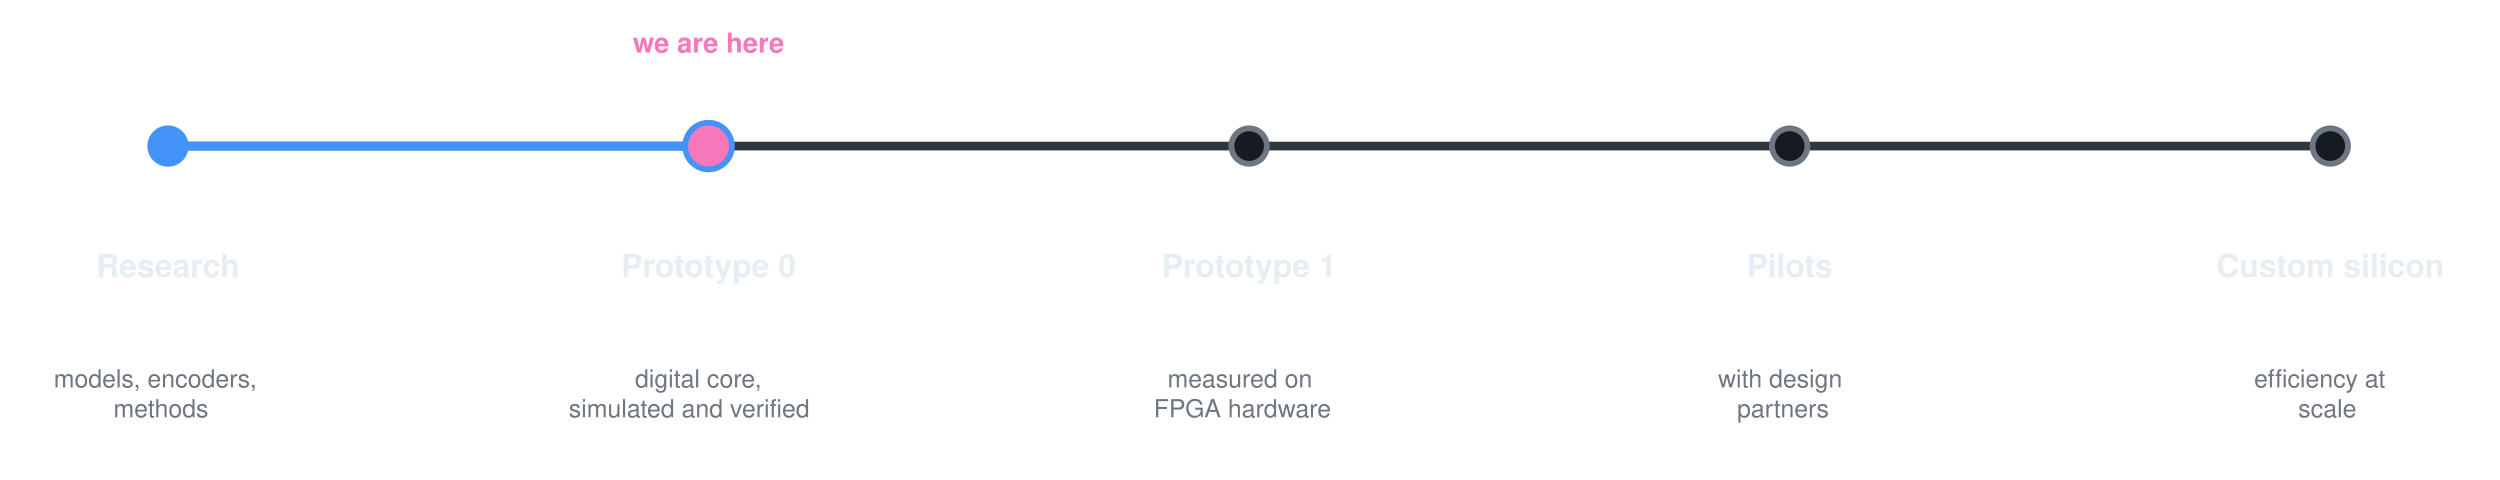
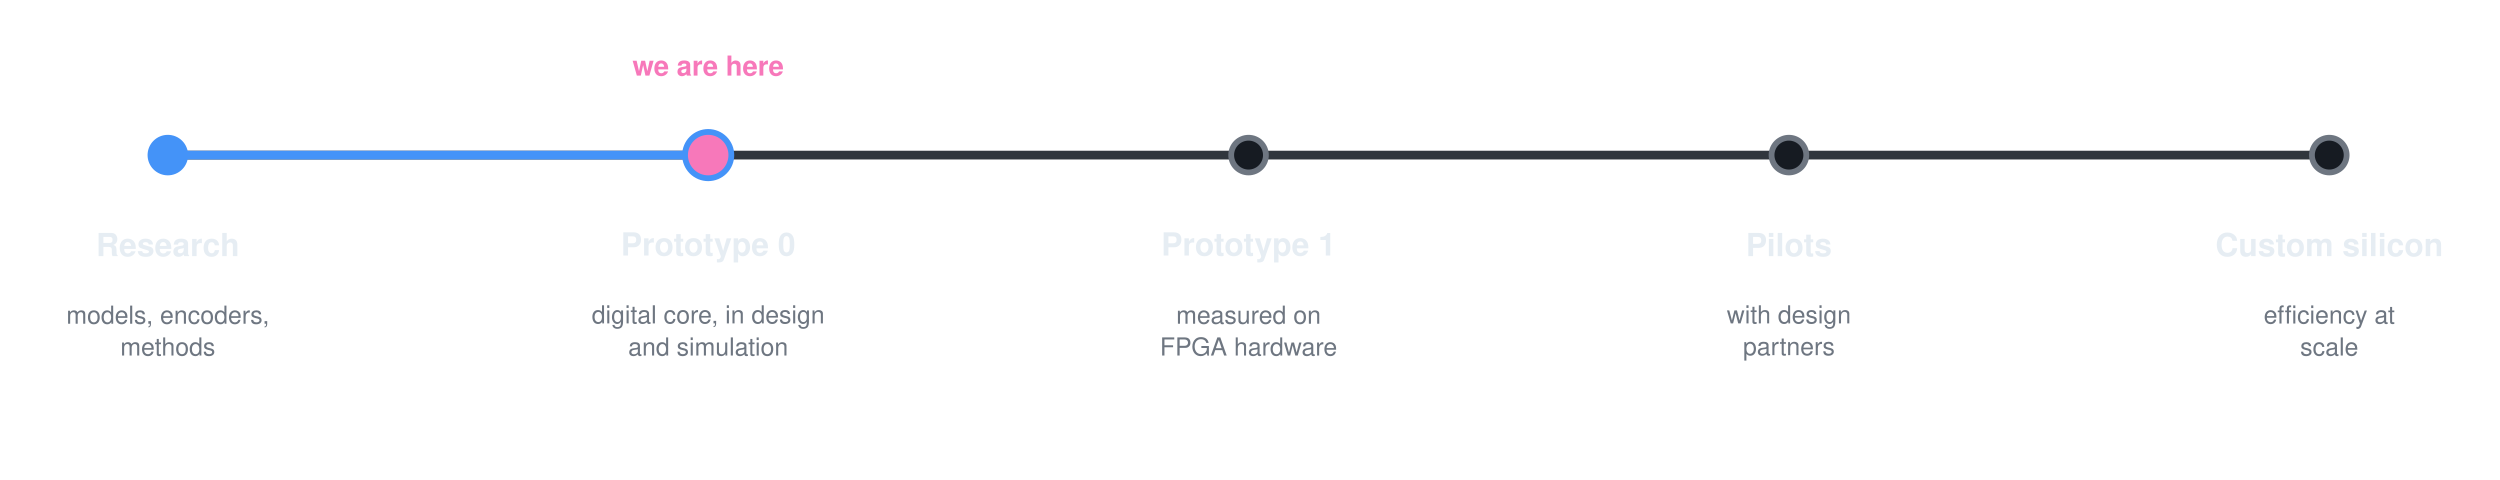
<svg xmlns="http://www.w3.org/2000/svg" xmlns:xlink="http://www.w3.org/1999/xlink" width="864pt" height="165.6pt" viewBox="0 0 864 165.6" version="1.1">
  <defs>
    <style type="text/css">*{stroke-linejoin: round; stroke-linecap: butt}</style>
  </defs>
  <g id="figure_1">
    <g id="patch_1">
      <path d="M 0 165.6  L 864 165.6  L 864 0  L 0 0  L 0 165.6  z " style="fill: none; opacity: 0" />
    </g>
    <g id="axes_1">
      <g id="line2d_1">
-         <path d="M 58.047 50.48  L 805.342 50.48  " clip-path="url(#p5ccbc6752e)" style="fill: none; stroke: #30363d; stroke-width: 3; stroke-linecap: square" />
+         <path d="M 58 53.6  L 805 53.6  " clip-path="url(#p7262ad878c)" style="fill: none; stroke: #30363d; stroke-width: 3" />
      </g>
      <g id="line2d_2">
-         <path d="M 58.047 50.48  L 244.871 50.48  " clip-path="url(#p5ccbc6752e)" style="fill: none; stroke: #4493f8; stroke-width: 3; stroke-linecap: square" />
+         <path d="M 58 53.6  L 244.75 53.6  " clip-path="url(#p7262ad878c)" style="fill: none; stroke: #4493f8; stroke-width: 3" />
      </g>
-       <g id="PathCollection_1">
+       <g id="line2d_3">
        <defs>
-           <path id="m258fd7c5b7" d="M 0 6.124  C 1.624 6.124 3.182 5.478 4.33 4.33  C 5.478 3.182 6.124 1.624 6.124 0  C 6.124 -1.624 5.478 -3.182 4.33 -4.33  C 3.182 -5.478 1.624 -6.124 0 -6.124  C -1.624 -6.124 -3.182 -5.478 -4.33 -4.33  C -5.478 -3.182 -6.124 -1.624 -6.124 0  C -6.124 1.624 -5.478 3.182 -4.33 4.33  C -3.182 5.478 -1.624 6.124 0 6.124  z " style="stroke: #4493f8; stroke-width: 2" />
+           <path id="m5c3c1ac9ec" d="M 0 6  C 1.591 6 3.117 5.368 4.243 4.243  C 5.368 3.117 6 1.591 6 0  C 6 -1.591 5.368 -3.117 4.243 -4.243  C 3.117 -5.368 1.591 -6 0 -6  C -1.591 -6 -3.117 -5.368 -4.243 -4.243  C -5.368 -3.117 -6 -1.591 -6 0  C -6 1.591 -5.368 3.117 -4.243 4.243  C -3.117 5.368 -1.591 6 0 6  z " style="stroke: #4493f8; stroke-width: 2" />
        </defs>
-         <g clip-path="url(#p5ccbc6752e)">
-           <use xlink:href="#m258fd7c5b7" x="58.047" y="50.48" style="fill: #4493f8; stroke: #4493f8; stroke-width: 2" />
+         <g clip-path="url(#p7262ad878c)">
+           <use xlink:href="#m5c3c1ac9ec" x="58" y="53.6" style="fill: #4493f8; stroke: #4493f8; stroke-width: 2" />
+         </g>
+       </g>
+       <g id="line2d_4">
+         <defs>
+           <path id="m0bb3e49d4a" d="M 0 8  C 2.122 8 4.157 7.157 5.657 5.657  C 7.157 4.157 8 2.122 8 0  C 8 -2.122 7.157 -4.157 5.657 -5.657  C 4.157 -7.157 2.122 -8 0 -8  C -2.122 -8 -4.157 -7.157 -5.657 -5.657  C -7.157 -4.157 -8 -2.122 -8 0  C -8 2.122 -7.157 4.157 -5.657 5.657  C -4.157 7.157 -2.122 8 0 8  z " style="stroke: #4493f8; stroke-width: 2" />
+         </defs>
+         <g clip-path="url(#p7262ad878c)">
+           <use xlink:href="#m0bb3e49d4a" x="244.75" y="53.6" style="fill: #f778ba; stroke: #4493f8; stroke-width: 2" />
+         </g>
+       </g>
+       <g id="line2d_5">
+         <defs>
+           <path id="m02b09c4814" d="M 0 6  C 1.591 6 3.117 5.368 4.243 4.243  C 5.368 3.117 6 1.591 6 0  C 6 -1.591 5.368 -3.117 4.243 -4.243  C 3.117 -5.368 1.591 -6 0 -6  C -1.591 -6 -3.117 -5.368 -4.243 -4.243  C -5.368 -3.117 -6 -1.591 -6 0  C -6 1.591 -5.368 3.117 -4.243 4.243  C -3.117 5.368 -1.591 6 0 6  z " style="stroke: #6e7681; stroke-width: 2" />
+         </defs>
+         <g clip-path="url(#p7262ad878c)">
+           <use xlink:href="#m02b09c4814" x="431.5" y="53.6" style="fill: #161b22; stroke: #6e7681; stroke-width: 2" />
+         </g>
+       </g>
+       <g id="line2d_6">
+         <g clip-path="url(#p7262ad878c)">
+           <use xlink:href="#m02b09c4814" x="618.25" y="53.6" style="fill: #161b22; stroke: #6e7681; stroke-width: 2" />
+         </g>
+       </g>
+       <g id="line2d_7">
+         <g clip-path="url(#p7262ad878c)">
+           <use xlink:href="#m02b09c4814" x="805" y="53.6" style="fill: #161b22; stroke: #6e7681; stroke-width: 2" />
        </g>
      </g>
      <g id="text_1">
-         <text style="font-weight: 700; font-size: 11px; font-family: 'Segoe UI', Helvetica, Arial, sans-serif; text-anchor: middle; fill: #e6edf3" x="58.047" y="95.728" transform="rotate(-0 58.04715 95.728)">Research</text>
+         <text style="font-weight: 700; font-size: 11px; font-family: 'Segoe UI', 'Helvetica', 'Arial', 'DejaVu Sans', 'Bitstream Vera Sans', 'Computer Modern Sans Serif', 'Lucida Grande', 'Verdana', 'Geneva', 'Lucid', 'Avant Garde', sans-serif; text-anchor: middle; fill: #e6edf3" x="58" y="88.514" transform="rotate(-0 58 88.51425)">Research</text>
      </g>
      <g id="text_2">
-         <text style="font-size: 8.6px; font-family: 'Segoe UI', Helvetica, Arial, sans-serif; fill: #6e7681" transform="translate(18.56777 133.8856)">models, encoders,</text>
-         <text style="font-size: 8.6px; font-family: 'Segoe UI', Helvetica, Arial, sans-serif; fill: #6e7681" transform="translate(39.20105 144.208)">methods</text>
-       </g>
-       <g id="PathCollection_2">
-         <defs>
-           <path id="m4ba896594c" d="M 0 8.062  C 2.138 8.062 4.189 7.213 5.701 5.701  C 7.213 4.189 8.062 2.138 8.062 0  C 8.062 -2.138 7.213 -4.189 5.701 -5.701  C 4.189 -7.213 2.138 -8.062 0 -8.062  C -2.138 -8.062 -4.189 -7.213 -5.701 -5.701  C -7.213 -4.189 -8.062 -2.138 -8.062 0  C -8.062 2.138 -7.213 4.189 -5.701 5.701  C -4.189 7.213 -2.138 8.062 0 8.062  z " style="stroke: #4493f8; stroke-width: 2" />
-         </defs>
-         <g clip-path="url(#p5ccbc6752e)">
-           <use xlink:href="#m4ba896594c" x="244.871" y="50.48" style="fill: #f778ba; stroke: #4493f8; stroke-width: 2" />
-         </g>
+         <text style="font-size: 8.6px; font-family: 'Segoe UI', 'Helvetica', 'Arial', 'DejaVu Sans', 'Bitstream Vera Sans', 'Computer Modern Sans Serif', 'Lucida Grande', 'Verdana', 'Geneva', 'Lucid', 'Avant Garde', sans-serif; text-anchor: middle; fill: #6e7681" x="58" y="111.878" transform="rotate(-0 58 111.8784)">models, encoders,</text>
      </g>
      <g id="text_3">
-         <text style="font-weight: 700; font-size: 11px; font-family: 'Segoe UI', Helvetica, Arial, sans-serif; text-anchor: middle; fill: #e6edf3" x="244.871" y="95.728" transform="rotate(-0 244.871 95.728)">Prototype 0</text>
+         <text style="font-size: 8.6px; font-family: 'Segoe UI', 'Helvetica', 'Arial', 'DejaVu Sans', 'Bitstream Vera Sans', 'Computer Modern Sans Serif', 'Lucida Grande', 'Verdana', 'Geneva', 'Lucid', 'Avant Garde', sans-serif; text-anchor: middle; fill: #6e7681" x="58" y="122.878" transform="rotate(-0 58 122.8784)">methods</text>
      </g>
      <g id="text_4">
-         <text style="font-size: 8.6px; font-family: 'Segoe UI', Helvetica, Arial, sans-serif; fill: #6e7681" transform="translate(219.4593 133.8856)">digital core,</text>
-         <text style="font-size: 8.6px; font-family: 'Segoe UI', Helvetica, Arial, sans-serif; fill: #6e7681" transform="translate(196.5712 144.208)">simulated and verified</text>
+         <text style="font-weight: 700; font-size: 9.5px; font-family: 'Segoe UI', 'Helvetica', 'Arial', 'DejaVu Sans', 'Bitstream Vera Sans', 'Computer Modern Sans Serif', 'Lucida Grande', 'Verdana', 'Geneva', 'Lucid', 'Avant Garde', sans-serif; text-anchor: middle; fill: #f778ba" x="244.75" y="26.117" transform="rotate(-0 244.75 26.11685)">we are here</text>
      </g>
      <g id="text_5">
-         <text style="font-weight: 700; font-size: 9.5px; font-family: 'Segoe UI', Helvetica, Arial, sans-serif; text-anchor: middle; fill: #f778ba" x="244.871" y="18.16" transform="rotate(-0 244.871 18.16)">we are here</text>
-       </g>
-       <g id="PathCollection_3">
-         <defs>
-           <path id="m4b814f91e2" d="M 0 6.124  C 1.624 6.124 3.182 5.478 4.33 4.33  C 5.478 3.182 6.124 1.624 6.124 0  C 6.124 -1.624 5.478 -3.182 4.33 -4.33  C 3.182 -5.478 1.624 -6.124 0 -6.124  C -1.624 -6.124 -3.182 -5.478 -4.33 -4.33  C -5.478 -3.182 -6.124 -1.624 -6.124 0  C -6.124 1.624 -5.478 3.182 -4.33 4.33  C -3.182 5.478 -1.624 6.124 0 6.124  z " style="stroke: #6e7681; stroke-width: 2" />
-         </defs>
-         <g clip-path="url(#p5ccbc6752e)">
-           <use xlink:href="#m4b814f91e2" x="431.695" y="50.48" style="fill: #161b22; stroke: #6e7681; stroke-width: 2" />
-         </g>
+         <text style="font-weight: 700; font-size: 11px; font-family: 'Segoe UI', 'Helvetica', 'Arial', 'DejaVu Sans', 'Bitstream Vera Sans', 'Computer Modern Sans Serif', 'Lucida Grande', 'Verdana', 'Geneva', 'Lucid', 'Avant Garde', sans-serif; text-anchor: middle; fill: #e6edf3" x="244.75" y="88.313" transform="rotate(-0 244.75 88.31251)">Prototype 0</text>
      </g>
      <g id="text_6">
-         <text style="font-weight: 700; font-size: 11px; font-family: 'Segoe UI', Helvetica, Arial, sans-serif; text-anchor: middle; fill: #e6edf3" x="431.695" y="95.728" transform="rotate(-0 431.6948 95.728)">Prototype 1</text>
+         <text style="font-size: 8.6px; font-family: 'Segoe UI', 'Helvetica', 'Arial', 'DejaVu Sans', 'Bitstream Vera Sans', 'Computer Modern Sans Serif', 'Lucida Grande', 'Verdana', 'Geneva', 'Lucid', 'Avant Garde', sans-serif; text-anchor: middle; fill: #6e7681" x="244.75" y="111.772" transform="rotate(-0 244.75 111.7715)">digital core, in design</text>
      </g>
      <g id="text_7">
-         <text style="font-size: 8.6px; font-family: 'Segoe UI', Helvetica, Arial, sans-serif; fill: #6e7681" transform="translate(403.4888 133.8856)">measured on</text>
-         <text style="font-size: 8.6px; font-family: 'Segoe UI', Helvetica, Arial, sans-serif; fill: #6e7681" transform="translate(398.736 144.208)">FPGA hardware</text>
-       </g>
-       <g id="PathCollection_4">
-         <g clip-path="url(#p5ccbc6752e)">
-           <use xlink:href="#m4b814f91e2" x="618.519" y="50.48" style="fill: #161b22; stroke: #6e7681; stroke-width: 2" />
-         </g>
+         <text style="font-size: 8.6px; font-family: 'Segoe UI', 'Helvetica', 'Arial', 'DejaVu Sans', 'Bitstream Vera Sans', 'Computer Modern Sans Serif', 'Lucida Grande', 'Verdana', 'Geneva', 'Lucid', 'Avant Garde', sans-serif; text-anchor: middle; fill: #6e7681" x="244.75" y="122.878" transform="rotate(-0 244.75 122.8784)">and simulation</text>
      </g>
      <g id="text_8">
-         <text style="font-weight: 700; font-size: 11px; font-family: 'Segoe UI', Helvetica, Arial, sans-serif; text-anchor: middle; fill: #e6edf3" x="618.519" y="95.728" transform="rotate(-0 618.5186 95.728)">Pilots</text>
+         <text style="font-weight: 700; font-size: 11px; font-family: 'Segoe UI', 'Helvetica', 'Arial', 'DejaVu Sans', 'Bitstream Vera Sans', 'Computer Modern Sans Serif', 'Lucida Grande', 'Verdana', 'Geneva', 'Lucid', 'Avant Garde', sans-serif; text-anchor: middle; fill: #e6edf3" x="431.5" y="88.313" transform="rotate(-0 431.5 88.31251)">Prototype 1</text>
      </g>
      <g id="text_9">
-         <text style="font-size: 8.6px; font-family: 'Segoe UI', Helvetica, Arial, sans-serif; fill: #6e7681" transform="translate(593.7647 133.8863)">with design</text>
-         <text style="font-size: 8.6px; font-family: 'Segoe UI', Helvetica, Arial, sans-serif; fill: #6e7681" transform="translate(600.3215 144.208)">partners</text>
-       </g>
-       <g id="PathCollection_5">
-         <g clip-path="url(#p5ccbc6752e)">
-           <use xlink:href="#m4b814f91e2" x="805.342" y="50.48" style="fill: #161b22; stroke: #6e7681; stroke-width: 2" />
-         </g>
+         <text style="font-size: 8.6px; font-family: 'Segoe UI', 'Helvetica', 'Arial', 'DejaVu Sans', 'Bitstream Vera Sans', 'Computer Modern Sans Serif', 'Lucida Grande', 'Verdana', 'Geneva', 'Lucid', 'Avant Garde', sans-serif; text-anchor: middle; fill: #6e7681" x="431.5" y="111.878" transform="rotate(-0 431.5 111.8784)">measured on</text>
      </g>
      <g id="text_10">
-         <text style="font-weight: 700; font-size: 11px; font-family: 'Segoe UI', Helvetica, Arial, sans-serif; text-anchor: middle; fill: #e6edf3" x="805.342" y="95.728" transform="rotate(-0 805.3424 95.728)">Custom silicon</text>
+         <text style="font-size: 8.6px; font-family: 'Segoe UI', 'Helvetica', 'Arial', 'DejaVu Sans', 'Bitstream Vera Sans', 'Computer Modern Sans Serif', 'Lucida Grande', 'Verdana', 'Geneva', 'Lucid', 'Avant Garde', sans-serif; text-anchor: middle; fill: #6e7681" x="431.5" y="122.878" transform="rotate(-0 431.5 122.8784)">FPGA hardware</text>
      </g>
      <g id="text_11">
-         <text style="font-size: 8.6px; font-family: 'Segoe UI', Helvetica, Arial, sans-serif; fill: #6e7681" transform="translate(779.0123 133.8856)">efficiency at</text>
-         <text style="font-size: 8.6px; font-family: 'Segoe UI', Helvetica, Arial, sans-serif; fill: #6e7681" transform="translate(794.2625 144.208)">scale</text>
+         <text style="font-weight: 700; font-size: 11px; font-family: 'Segoe UI', 'Helvetica', 'Arial', 'DejaVu Sans', 'Bitstream Vera Sans', 'Computer Modern Sans Serif', 'Lucida Grande', 'Verdana', 'Geneva', 'Lucid', 'Avant Garde', sans-serif; text-anchor: middle; fill: #e6edf3" x="618.25" y="88.514" transform="rotate(-0 618.25 88.51425)">Pilots</text>
+       </g>
+       <g id="text_12">
+         <text style="font-size: 8.6px; font-family: 'Segoe UI', 'Helvetica', 'Arial', 'DejaVu Sans', 'Bitstream Vera Sans', 'Computer Modern Sans Serif', 'Lucida Grande', 'Verdana', 'Geneva', 'Lucid', 'Avant Garde', sans-serif; text-anchor: middle; fill: #6e7681" x="618.25" y="111.772" transform="rotate(-0 618.25 111.7715)">with design</text>
+       </g>
+       <g id="text_13">
+         <text style="font-size: 8.6px; font-family: 'Segoe UI', 'Helvetica', 'Arial', 'DejaVu Sans', 'Bitstream Vera Sans', 'Computer Modern Sans Serif', 'Lucida Grande', 'Verdana', 'Geneva', 'Lucid', 'Avant Garde', sans-serif; text-anchor: middle; fill: #6e7681" x="618.25" y="122.742" transform="rotate(-0 618.25 122.7415)">partners</text>
+       </g>
+       <g id="text_14">
+         <text style="font-weight: 700; font-size: 11px; font-family: 'Segoe UI', 'Helvetica', 'Arial', 'DejaVu Sans', 'Bitstream Vera Sans', 'Computer Modern Sans Serif', 'Lucida Grande', 'Verdana', 'Geneva', 'Lucid', 'Avant Garde', sans-serif; text-anchor: middle; fill: #e6edf3" x="805" y="88.514" transform="rotate(-0 805 88.51425)">Custom silicon</text>
+       </g>
+       <g id="text_15">
+         <text style="font-size: 8.6px; font-family: 'Segoe UI', 'Helvetica', 'Arial', 'DejaVu Sans', 'Bitstream Vera Sans', 'Computer Modern Sans Serif', 'Lucida Grande', 'Verdana', 'Geneva', 'Lucid', 'Avant Garde', sans-serif; text-anchor: middle; fill: #6e7681" x="805" y="111.817" transform="rotate(-0 805 111.8172)">efficiency at</text>
+       </g>
+       <g id="text_16">
+         <text style="font-size: 8.6px; font-family: 'Segoe UI', 'Helvetica', 'Arial', 'DejaVu Sans', 'Bitstream Vera Sans', 'Computer Modern Sans Serif', 'Lucida Grande', 'Verdana', 'Geneva', 'Lucid', 'Avant Garde', sans-serif; text-anchor: middle; fill: #6e7681" x="805" y="122.878" transform="rotate(-0 805 122.8784)">scale</text>
      </g>
    </g>
  </g>
  <defs>
-     <clipPath id="p5ccbc6752e">
-       <rect x="2" y="2" width="859.39" height="161.6" />
+     <clipPath id="p7262ad878c">
+       <rect x="0" y="0" width="864" height="165.6" />
    </clipPath>
  </defs>
</svg>
